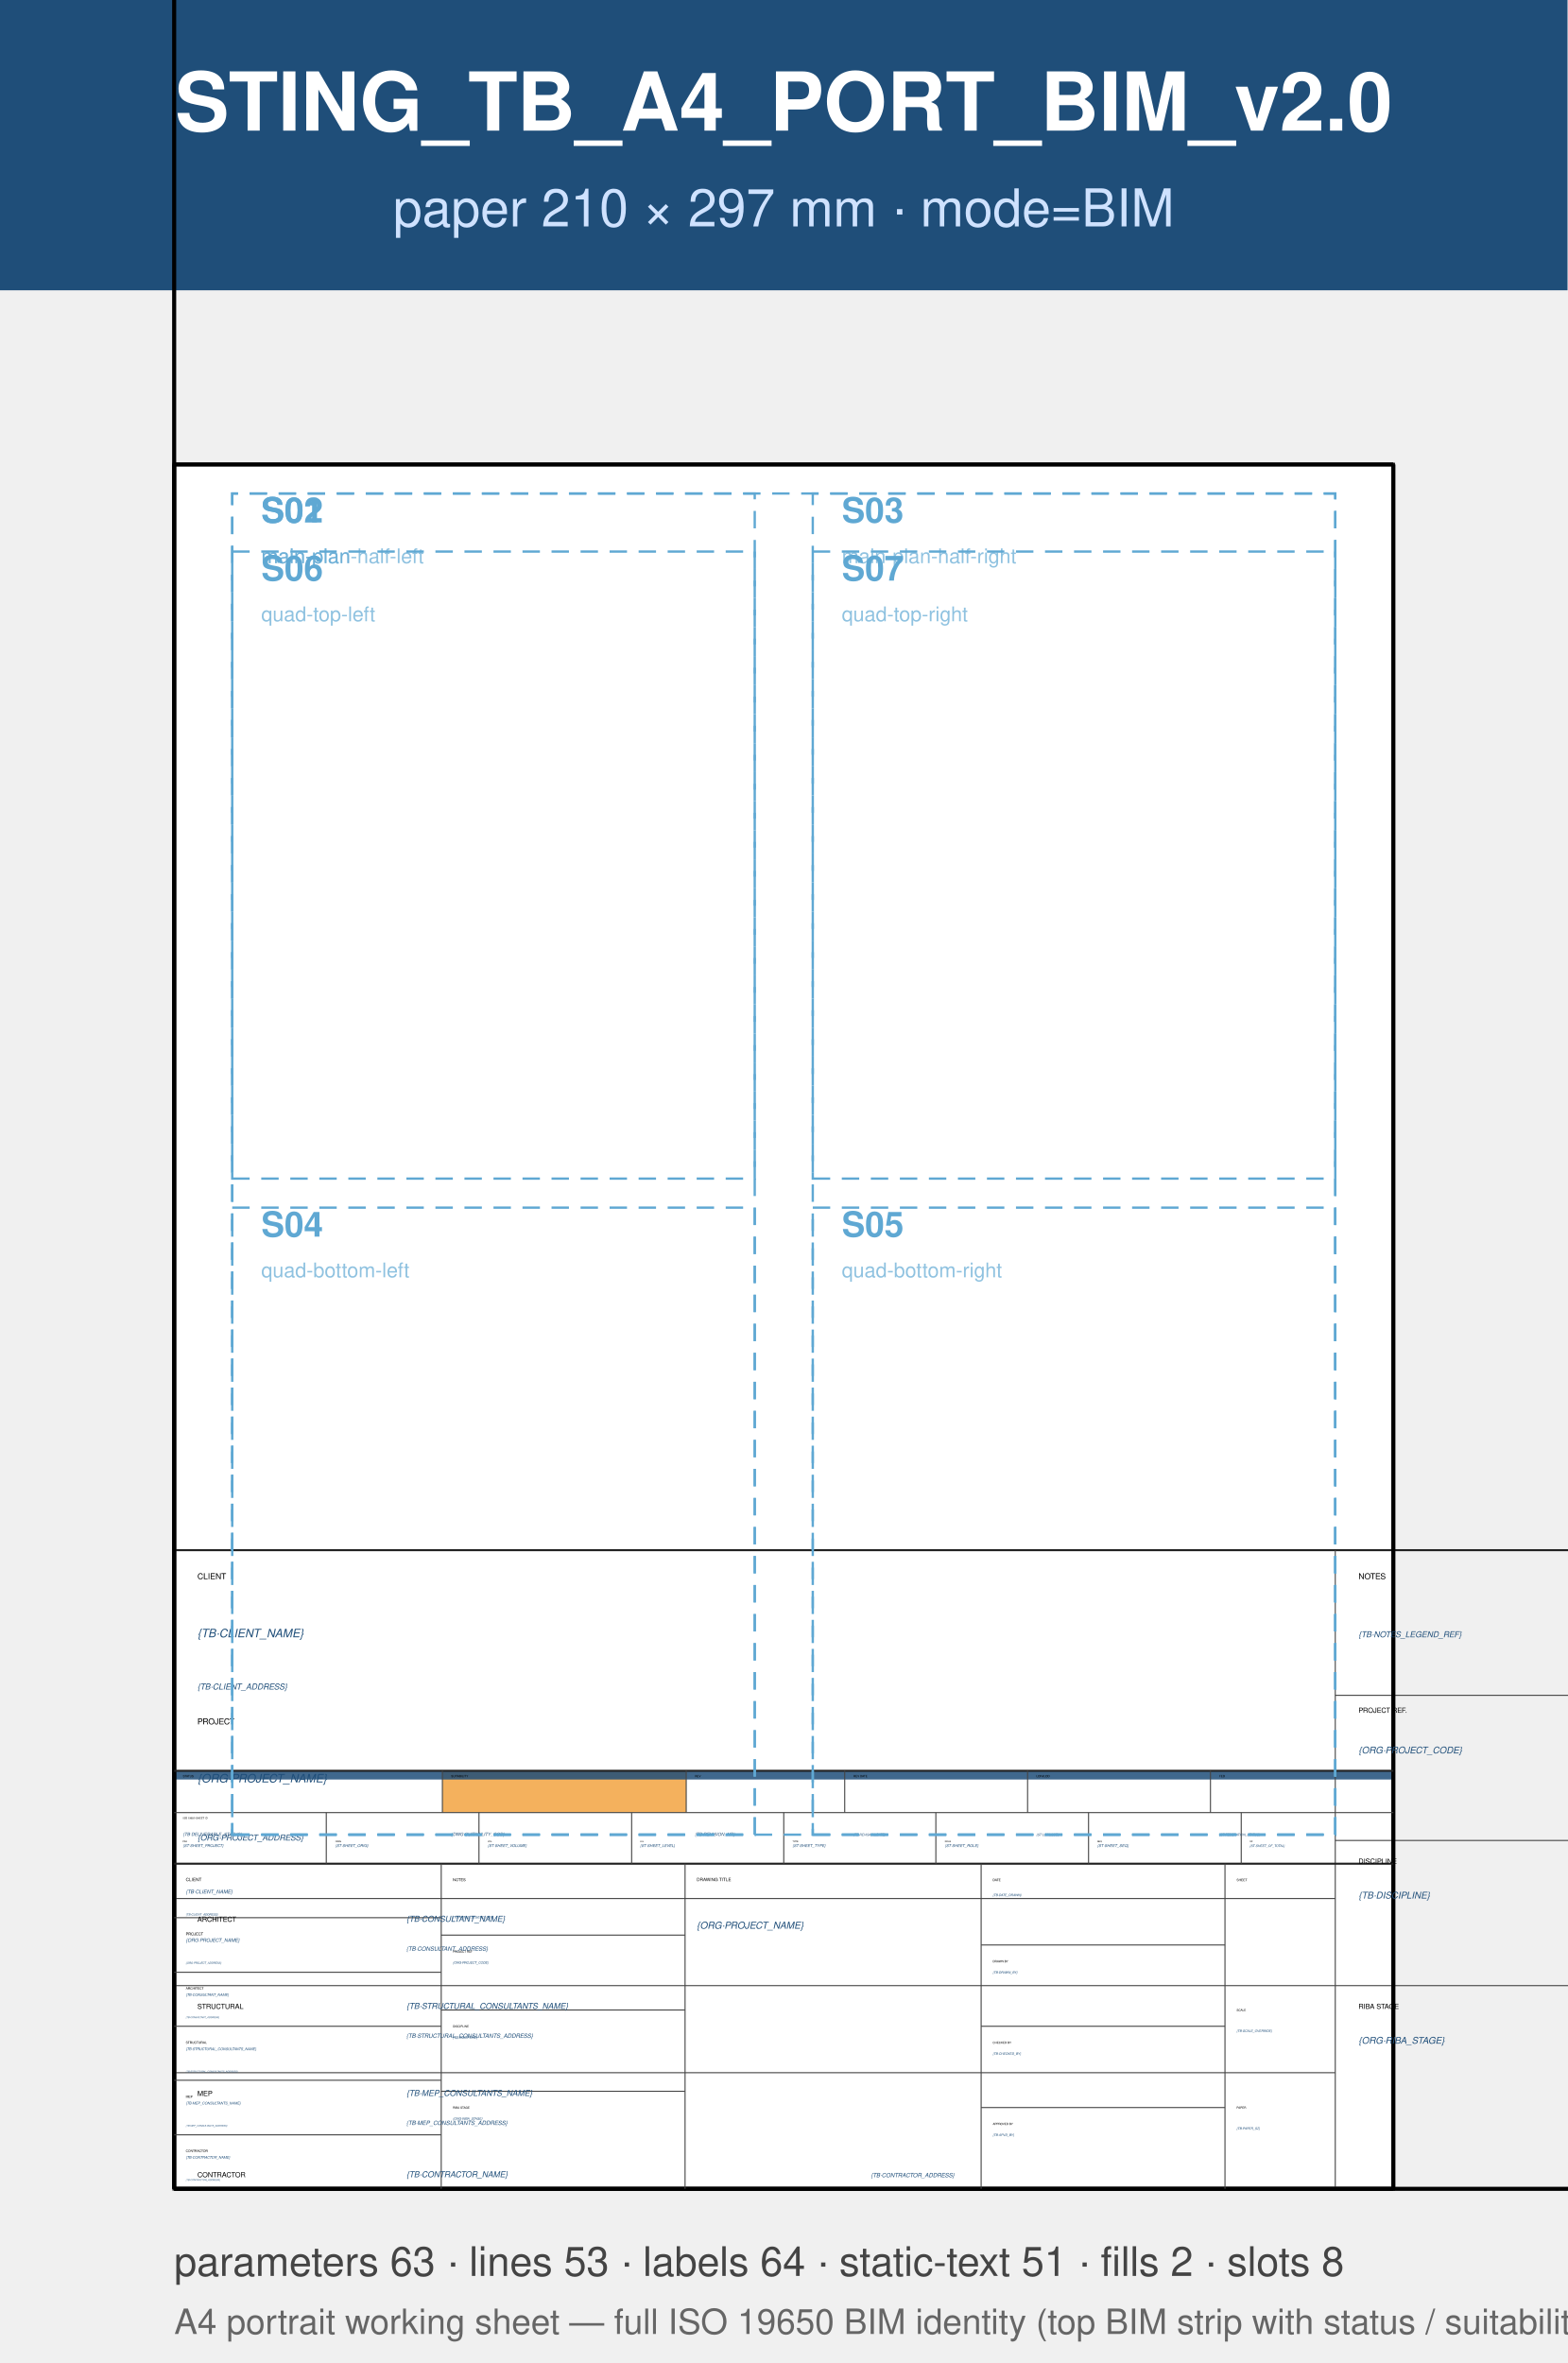
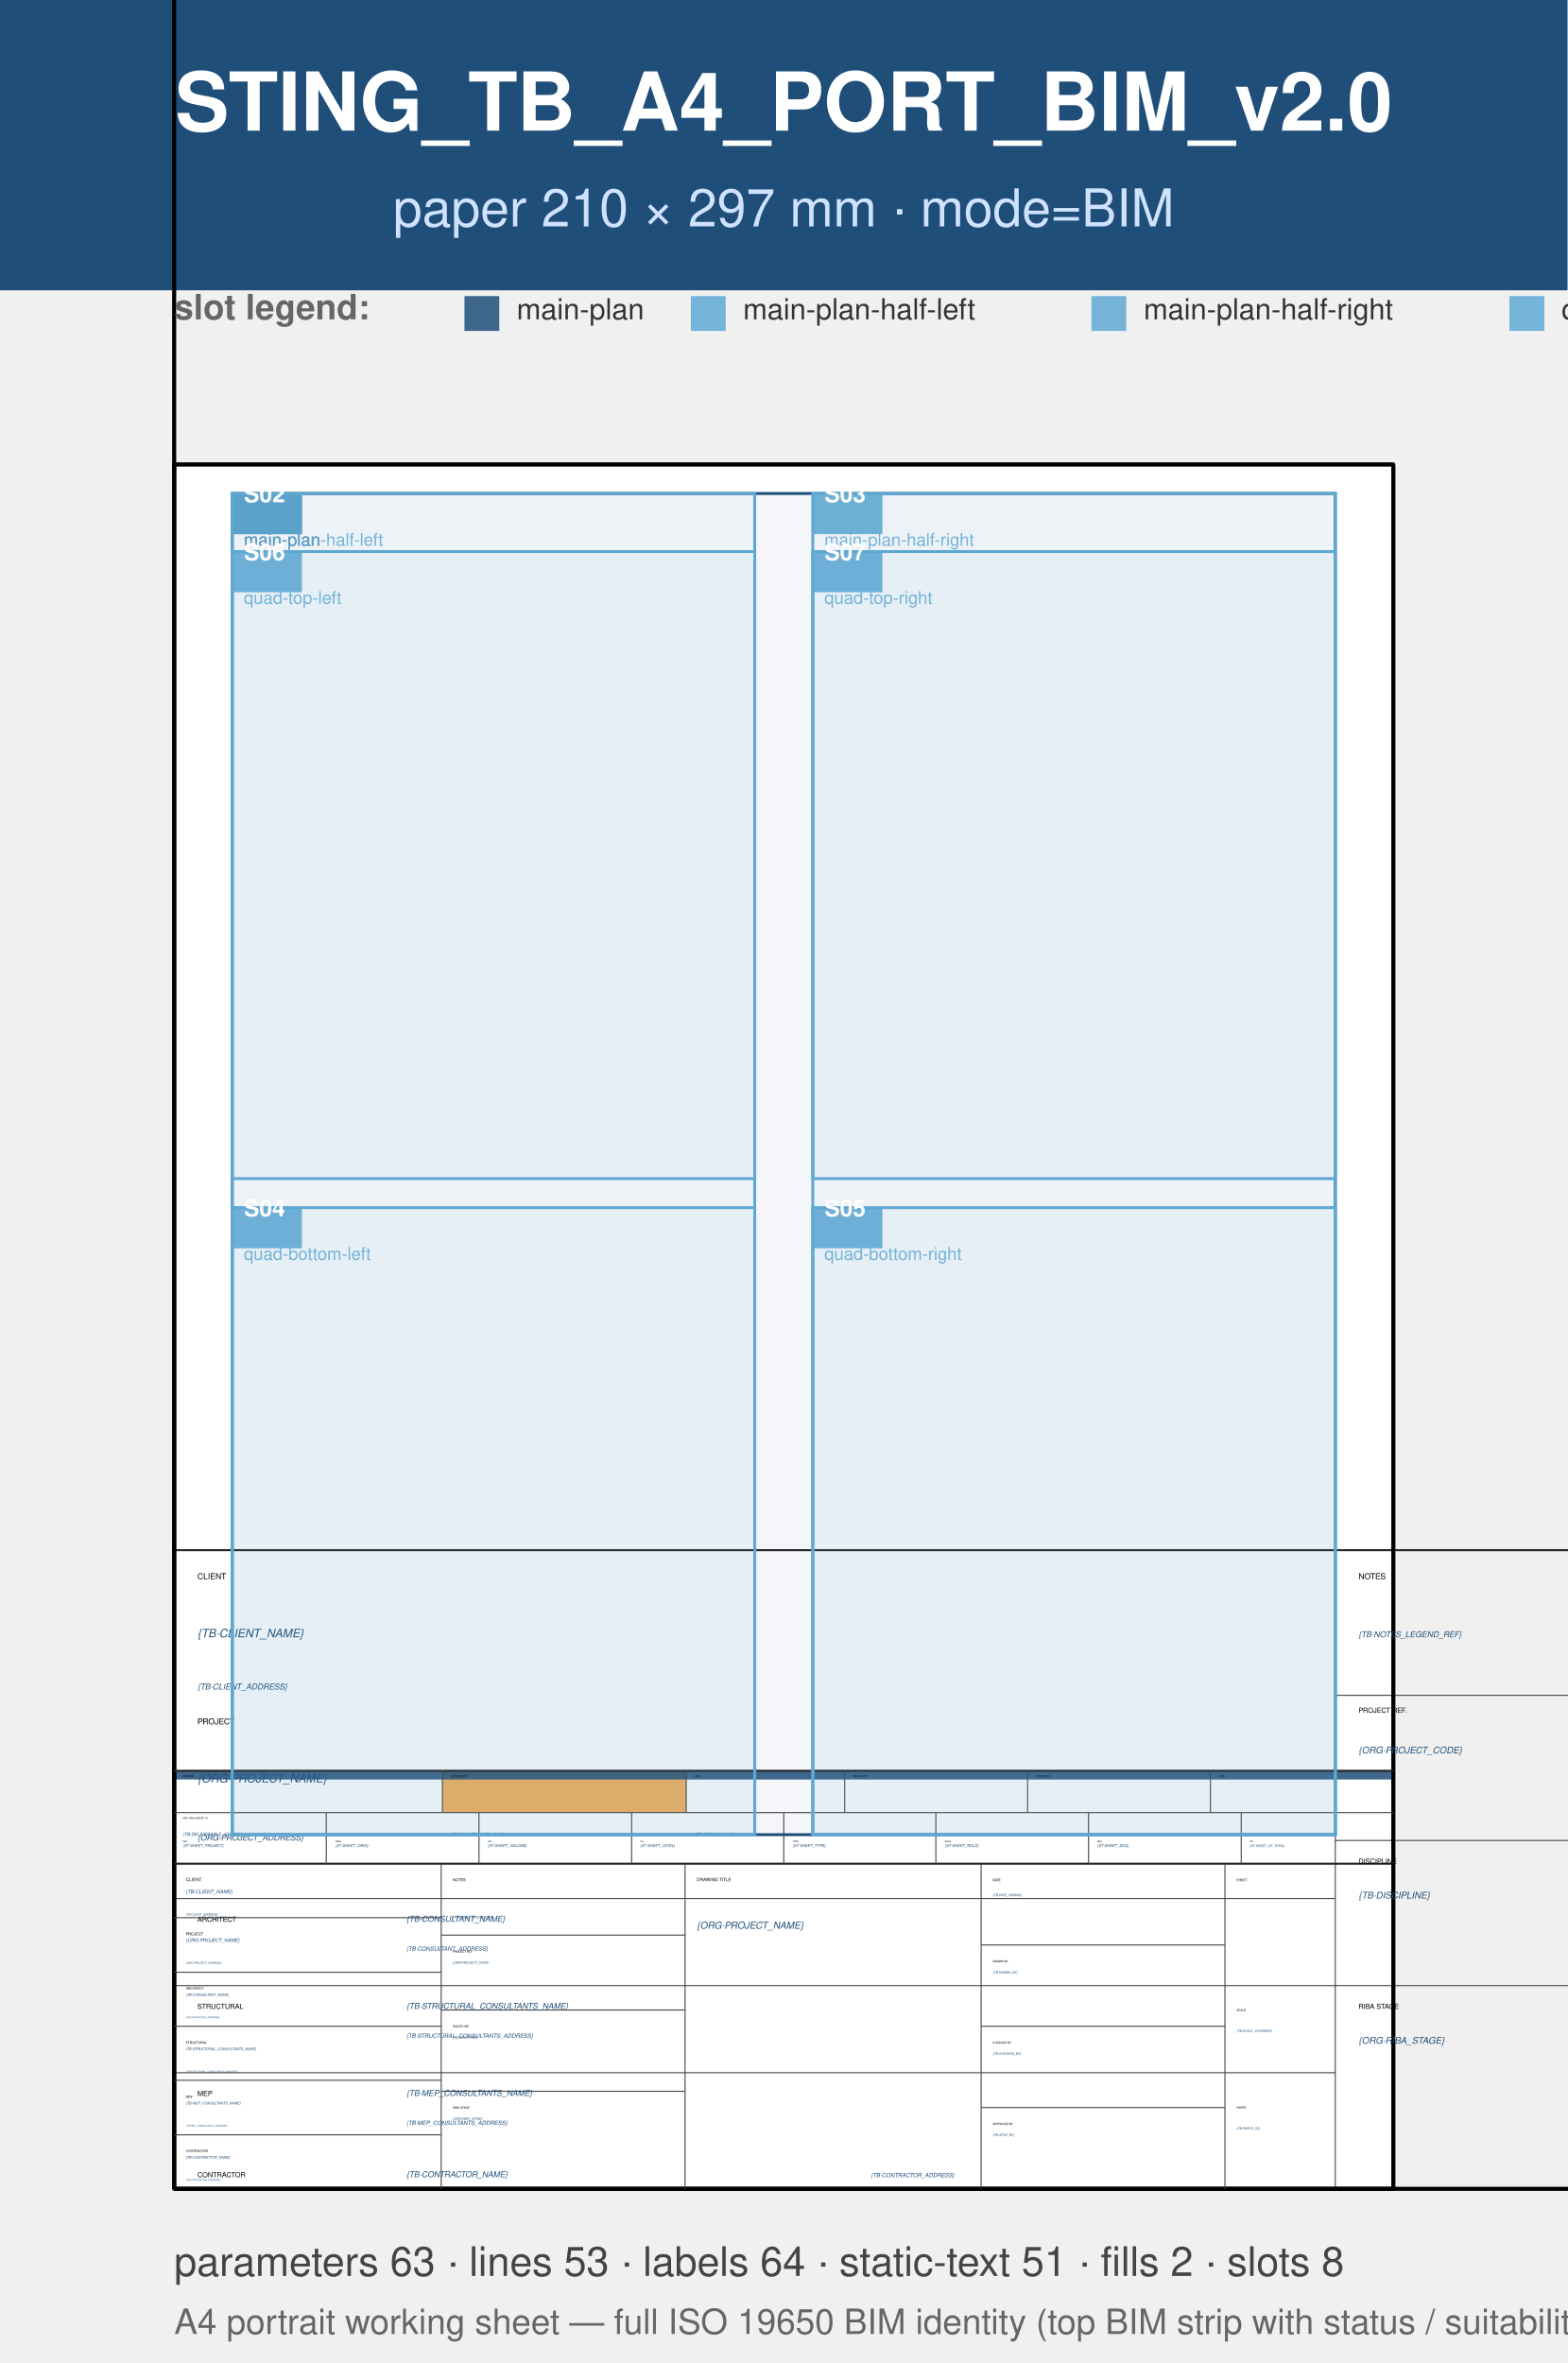
<svg xmlns="http://www.w3.org/2000/svg" viewBox="0 0 270 407" width="270mm" height="407mm" style="background:#fafafa;font-family:Helvetica,Arial,sans-serif;">
  <rect x="0" y="0" width="270" height="50" fill="#1F4E79" />
  <text x="135.0" y="22.5" text-anchor="middle" fill="#fff" font-size="14" font-weight="bold">STING_TB_A4_PORT_BIM_v2.0</text>
  <text x="135.0" y="39.0" text-anchor="middle" fill="#cfe2ff" font-size="9">paper 210 × 297 mm   ·   mode=BIM</text>
  <g transform="translate(30,377) scale(1,-1)">
    <rect x="0" y="0" width="210" height="297" fill="#ffffff" stroke="#1a1a1a" stroke-width="0.6" />
    <rect x="46.2" y="64.8" width="42.0" height="7.2" fill="#F2A341" opacity="0.85" />
    <rect x="0" y="70.5" width="210" height="1.5" fill="#1F4E79" opacity="0.85" />
    <line x1="0" y1="0" x2="841" y2="0" stroke="#000" stroke-width="0.7" />
    <line x1="841" y1="0" x2="841" y2="594" stroke="#000" stroke-width="0.7" />
    <line x1="841" y1="594" x2="0" y2="594" stroke="#000" stroke-width="0.7" />
    <line x1="0" y1="594" x2="0" y2="0" stroke="#000" stroke-width="0.7" />
    <line x1="0" y1="110" x2="841" y2="110" stroke="#222" stroke-width="0.35" />
    <line x1="200" y1="0" x2="200" y2="110" stroke="#444" stroke-width="0.18" />
    <line x1="400" y1="0" x2="400" y2="110" stroke="#444" stroke-width="0.18" />
    <line x1="620" y1="0" x2="620" y2="110" stroke="#444" stroke-width="0.18" />
    <line x1="820" y1="0" x2="820" y2="110" stroke="#444" stroke-width="0.18" />
    <line x1="0" y1="50" x2="200" y2="50" stroke="#444" stroke-width="0.18" />
    <line x1="0" y1="35" x2="200" y2="35" stroke="#444" stroke-width="0.18" />
    <line x1="0" y1="20" x2="200" y2="20" stroke="#444" stroke-width="0.18" />
    <line x1="200" y1="85" x2="400" y2="85" stroke="#444" stroke-width="0.18" />
    <line x1="200" y1="60" x2="400" y2="60" stroke="#444" stroke-width="0.18" />
    <line x1="200" y1="35" x2="400" y2="35" stroke="#444" stroke-width="0.18" />
    <line x1="620" y1="90" x2="820" y2="90" stroke="#444" stroke-width="0.18" />
    <line x1="620" y1="72" x2="820" y2="72" stroke="#444" stroke-width="0.18" />
    <line x1="680" y1="72" x2="680" y2="110" stroke="#444" stroke-width="0.18" />
    <line x1="750" y1="72" x2="750" y2="110" stroke="#444" stroke-width="0.18" />
    <line x1="0" y1="0" x2="210" y2="0" stroke="#000" stroke-width="0.7" />
    <line x1="210" y1="0" x2="210" y2="297" stroke="#000" stroke-width="0.7" />
    <line x1="210" y1="297" x2="0" y2="297" stroke="#000" stroke-width="0.7" />
    <line x1="0" y1="297" x2="0" y2="0" stroke="#000" stroke-width="0.7" />
    <line x1="0" y1="56" x2="210" y2="56" stroke="#222" stroke-width="0.35" />
    <line x1="46" y1="0" x2="46" y2="56" stroke="#444" stroke-width="0.18" />
    <line x1="88" y1="0" x2="88" y2="56" stroke="#444" stroke-width="0.18" />
    <line x1="139" y1="0" x2="139" y2="56" stroke="#444" stroke-width="0.18" />
    <line x1="181" y1="0" x2="181" y2="56" stroke="#444" stroke-width="0.18" />
    <line x1="0" y1="9.3" x2="46" y2="9.3" stroke="#444" stroke-width="0.18" />
    <line x1="0" y1="18.7" x2="46" y2="18.7" stroke="#444" stroke-width="0.18" />
    <line x1="0" y1="28.0" x2="46" y2="28.0" stroke="#444" stroke-width="0.18" />
    <line x1="0" y1="37.3" x2="46" y2="37.3" stroke="#444" stroke-width="0.18" />
    <line x1="0" y1="46.7" x2="46" y2="46.7" stroke="#444" stroke-width="0.18" />
    <line x1="46" y1="16.8" x2="88" y2="16.8" stroke="#444" stroke-width="0.18" />
    <line x1="46" y1="30.8" x2="88" y2="30.8" stroke="#444" stroke-width="0.18" />
    <line x1="46" y1="43.7" x2="88" y2="43.7" stroke="#444" stroke-width="0.18" />
    <line x1="139" y1="14.0" x2="181" y2="14.0" stroke="#444" stroke-width="0.18" />
    <line x1="139" y1="28.0" x2="181" y2="28.0" stroke="#444" stroke-width="0.18" />
    <line x1="139" y1="42.0" x2="181" y2="42.0" stroke="#444" stroke-width="0.18" />
    <line x1="0" y1="72" x2="210" y2="72" stroke="#222" stroke-width="0.35" />
    <line x1="0" y1="64.8" x2="210" y2="64.8" stroke="#444" stroke-width="0.18" />
    <line x1="46.2" y1="64.8" x2="46.2" y2="72" stroke="#444" stroke-width="0.18" />
    <line x1="88.2" y1="64.8" x2="88.2" y2="72" stroke="#444" stroke-width="0.18" />
    <line x1="115.5" y1="64.8" x2="115.5" y2="72" stroke="#444" stroke-width="0.18" />
    <line x1="147.0" y1="64.8" x2="147.0" y2="72" stroke="#444" stroke-width="0.18" />
    <line x1="178.5" y1="64.8" x2="178.5" y2="72" stroke="#444" stroke-width="0.18" />
    <line x1="26.2" y1="56" x2="26.2" y2="64.8" stroke="#444" stroke-width="0.18" />
    <line x1="52.5" y1="56" x2="52.5" y2="64.8" stroke="#444" stroke-width="0.18" />
    <line x1="78.8" y1="56" x2="78.8" y2="64.8" stroke="#444" stroke-width="0.18" />
    <line x1="105.0" y1="56" x2="105.0" y2="64.8" stroke="#444" stroke-width="0.18" />
    <line x1="131.2" y1="56" x2="131.2" y2="64.8" stroke="#444" stroke-width="0.18" />
    <line x1="157.5" y1="56" x2="157.5" y2="64.8" stroke="#444" stroke-width="0.18" />
    <line x1="183.8" y1="56" x2="183.8" y2="64.8" stroke="#444" stroke-width="0.18" />
    <g transform="translate(4,105) scale(1,-1)">
      <text x="0" y="0" font-size="1.4" text-anchor="start" fill="#000">CLIENT</text>
    </g>
    <g transform="translate(4,80) scale(1,-1)">
      <text x="0" y="0" font-size="1.4" text-anchor="start" fill="#000">PROJECT</text>
    </g>
    <g transform="translate(4,46) scale(1,-1)">
      <text x="0" y="0" font-size="1.2" text-anchor="start" fill="#000">ARCHITECT</text>
    </g>
    <g transform="translate(4,31) scale(1,-1)">
      <text x="0" y="0" font-size="1.2" text-anchor="start" fill="#000">STRUCTURAL</text>
    </g>
    <g transform="translate(4,16) scale(1,-1)">
      <text x="0" y="0" font-size="1.2" text-anchor="start" fill="#000">MEP</text>
    </g>
    <g transform="translate(4,2) scale(1,-1)">
      <text x="0" y="0" font-size="1.2" text-anchor="start" fill="#000">CONTRACTOR</text>
    </g>
    <g transform="translate(204,105) scale(1,-1)">
      <text x="0" y="0" font-size="1.4" text-anchor="start" fill="#000">NOTES</text>
    </g>
    <g transform="translate(404,105) scale(1,-1)">
      <text x="0" y="0" font-size="1.4" text-anchor="start" fill="#000">DRAWING TITLE</text>
    </g>
    <g transform="translate(204,82) scale(1,-1)">
      <text x="0" y="0" font-size="1.2" text-anchor="start" fill="#000">PROJECT REF.</text>
    </g>
    <g transform="translate(204,56) scale(1,-1)">
      <text x="0" y="0" font-size="1.2" text-anchor="start" fill="#000">DISCIPLINE</text>
    </g>
    <g transform="translate(204,31) scale(1,-1)">
      <text x="0" y="0" font-size="1.2" text-anchor="start" fill="#000">RIBA STAGE</text>
    </g>
    <g transform="translate(624,105) scale(1,-1)">
      <text x="0" y="0" font-size="1.2" text-anchor="start" fill="#000">DATE</text>
    </g>
    <g transform="translate(684,105) scale(1,-1)">
      <text x="0" y="0" font-size="1.2" text-anchor="start" fill="#000">PAPER</text>
    </g>
    <g transform="translate(754,105) scale(1,-1)">
      <text x="0" y="0" font-size="1.2" text-anchor="start" fill="#000">SCALE</text>
    </g>
    <g transform="translate(624,87) scale(1,-1)">
      <text x="0" y="0" font-size="1.2" text-anchor="start" fill="#000">DRAWN BY</text>
    </g>
    <g transform="translate(684,87) scale(1,-1)">
      <text x="0" y="0" font-size="1.2" text-anchor="start" fill="#000">CHECKED BY</text>
    </g>
    <g transform="translate(754,87) scale(1,-1)">
      <text x="0" y="0" font-size="1.2" text-anchor="start" fill="#000">APPROVED BY</text>
    </g>
    <g transform="translate(624,69) scale(1,-1)">
      <text x="0" y="0" font-size="1.0" text-anchor="start" fill="#000">DATES</text>
    </g>
    <g transform="translate(2,53) scale(1,-1)">
      <text x="0" y="0" font-size="0.77" text-anchor="start" fill="#000">CLIENT</text>
    </g>
    <g transform="translate(2,43.66667) scale(1,-1)">
      <text x="0" y="0" font-size="0.66" text-anchor="start" fill="#000">PROJECT</text>
    </g>
    <g transform="translate(2,34.33333) scale(1,-1)">
      <text x="0" y="0" font-size="0.55" text-anchor="start" fill="#000">ARCHITECT</text>
    </g>
    <g transform="translate(2,25.0) scale(1,-1)">
      <text x="0" y="0" font-size="0.55" text-anchor="start" fill="#000">STRUCTURAL</text>
    </g>
    <g transform="translate(2,15.66667) scale(1,-1)">
      <text x="0" y="0" font-size="0.55" text-anchor="start" fill="#000">MEP</text>
    </g>
    <g transform="translate(2,6.333333) scale(1,-1)">
      <text x="0" y="0" font-size="0.55" text-anchor="start" fill="#000">CONTRACTOR</text>
    </g>
    <g transform="translate(48,53) scale(1,-1)">
      <text x="0" y="0" font-size="0.66" text-anchor="start" fill="#000">NOTES</text>
    </g>
    <g transform="translate(48,40.68) scale(1,-1)">
      <text x="0" y="0" font-size="0.5" text-anchor="start" fill="#000">PROJECT REF</text>
    </g>
    <g transform="translate(48,27.8) scale(1,-1)">
      <text x="0" y="0" font-size="0.5" text-anchor="start" fill="#000">DISCIPLINE</text>
    </g>
    <g transform="translate(48,13.8) scale(1,-1)">
      <text x="0" y="0" font-size="0.5" text-anchor="start" fill="#000">RIBA STAGE</text>
    </g>
    <g transform="translate(90,53) scale(1,-1)">
      <text x="0" y="0" font-size="0.77" text-anchor="start" fill="#000">DRAWING TITLE</text>
    </g>
    <g transform="translate(141,53) scale(1,-1)">
      <text x="0" y="0" font-size="0.55" text-anchor="start" fill="#000">DATE</text>
    </g>
    <g transform="translate(141,39.0) scale(1,-1)">
      <text x="0" y="0" font-size="0.5" text-anchor="start" fill="#000">DRAWN BY</text>
    </g>
    <g transform="translate(141,25.0) scale(1,-1)">
      <text x="0" y="0" font-size="0.5" text-anchor="start" fill="#000">CHECKED BY</text>
    </g>
    <g transform="translate(141,11.0) scale(1,-1)">
      <text x="0" y="0" font-size="0.5" text-anchor="start" fill="#000">APPROVED BY</text>
    </g>
    <g transform="translate(183,53) scale(1,-1)">
      <text x="0" y="0" font-size="0.55" text-anchor="start" fill="#000">SHEET</text>
    </g>
    <g transform="translate(183,30.6) scale(1,-1)">
      <text x="0" y="0" font-size="0.5" text-anchor="start" fill="#000">SCALE</text>
    </g>
    <g transform="translate(183,13.8) scale(1,-1)">
      <text x="0" y="0" font-size="0.5" text-anchor="start" fill="#000">PAPER</text>
    </g>
    <g transform="translate(1.5,70.9) scale(1,-1)">
      <text x="0" y="0" font-size="0.5" text-anchor="start" fill="#000">STATUS</text>
    </g>
    <g transform="translate(47.7,70.9) scale(1,-1)">
      <text x="0" y="0" font-size="0.5" text-anchor="start" fill="#000">SUITABILITY</text>
    </g>
    <g transform="translate(89.7,70.9) scale(1,-1)">
      <text x="0" y="0" font-size="0.5" text-anchor="start" fill="#000">REV</text>
    </g>
    <g transform="translate(117,70.9) scale(1,-1)">
      <text x="0" y="0" font-size="0.5" text-anchor="start" fill="#000">REV DATE</text>
    </g>
    <g transform="translate(148.5,70.9) scale(1,-1)">
      <text x="0" y="0" font-size="0.5" text-anchor="start" fill="#000">LOIN/LOD</text>
    </g>
    <g transform="translate(180.0,70.9) scale(1,-1)">
      <text x="0" y="0" font-size="0.5" text-anchor="start" fill="#000">FED</text>
    </g>
    <g transform="translate(1.5,63.7) scale(1,-1)">
      <text x="0" y="0" font-size="0.44" text-anchor="start" fill="#000">ISO 19650 SHEET ID</text>
    </g>
    <g transform="translate(1.5,59.7) scale(1,-1)">
      <text x="0" y="0" font-size="0.39" text-anchor="start" fill="#000">PRJ</text>
    </g>
    <g transform="translate(27.75,59.7) scale(1,-1)">
      <text x="0" y="0" font-size="0.39" text-anchor="start" fill="#000">ORIG</text>
    </g>
    <g transform="translate(54.0,59.7) scale(1,-1)">
      <text x="0" y="0" font-size="0.39" text-anchor="start" fill="#000">VOL</text>
    </g>
    <g transform="translate(80.25,59.7) scale(1,-1)">
      <text x="0" y="0" font-size="0.39" text-anchor="start" fill="#000">LVL</text>
    </g>
    <g transform="translate(106.5,59.7) scale(1,-1)">
      <text x="0" y="0" font-size="0.39" text-anchor="start" fill="#000">TYPE</text>
    </g>
    <g transform="translate(132.75,59.7) scale(1,-1)">
      <text x="0" y="0" font-size="0.39" text-anchor="start" fill="#000">ROLE</text>
    </g>
    <g transform="translate(159.0,59.7) scale(1,-1)">
      <text x="0" y="0" font-size="0.39" text-anchor="start" fill="#000">SEQ</text>
    </g>
    <g transform="translate(185.25,59.7) scale(1,-1)">
      <text x="0" y="0" font-size="0.39" text-anchor="start" fill="#000">OF</text>
    </g>
    <g transform="translate(4,95) scale(1,-1)">
      <text x="0" y="0" font-size="2.0" text-anchor="start" fill="#1F4E79" font-style="italic">{TB·CLIENT_NAME}</text>
    </g>
    <g transform="translate(4,86) scale(1,-1)">
      <text x="0" y="0" font-size="1.4" text-anchor="start" fill="#1F4E79" font-style="italic">{TB·CLIENT_ADDRESS}</text>
    </g>
    <g transform="translate(4,70) scale(1,-1)">
      <text x="0" y="0" font-size="2.0" text-anchor="start" fill="#1F4E79" font-style="italic">{ORG·PROJECT_NAME}</text>
    </g>
    <g transform="translate(4,60) scale(1,-1)">
      <text x="0" y="0" font-size="1.4" text-anchor="start" fill="#1F4E79" font-style="italic">{ORG·PROJECT_ADDRESS}</text>
    </g>
    <g transform="translate(40,46) scale(1,-1)">
      <text x="0" y="0" font-size="1.4" text-anchor="start" fill="#1F4E79" font-style="italic">{TB·CONSULTANT_NAME}</text>
    </g>
    <g transform="translate(40,41) scale(1,-1)">
      <text x="0" y="0" font-size="1.0" text-anchor="start" fill="#1F4E79" font-style="italic">{TB·CONSULTANT_ADDRESS}</text>
    </g>
    <g transform="translate(40,31) scale(1,-1)">
      <text x="0" y="0" font-size="1.4" text-anchor="start" fill="#1F4E79" font-style="italic">{TB·STRUCTURAL_CONSULTANTS_NAME}</text>
    </g>
    <g transform="translate(40,26) scale(1,-1)">
      <text x="0" y="0" font-size="1.0" text-anchor="start" fill="#1F4E79" font-style="italic">{TB·STRUCTURAL_CONSULTANTS_ADDRESS}</text>
    </g>
    <g transform="translate(40,16) scale(1,-1)">
      <text x="0" y="0" font-size="1.4" text-anchor="start" fill="#1F4E79" font-style="italic">{TB·MEP_CONSULTANTS_NAME}</text>
    </g>
    <g transform="translate(40,11) scale(1,-1)">
      <text x="0" y="0" font-size="1.0" text-anchor="start" fill="#1F4E79" font-style="italic">{TB·MEP_CONSULTANTS_ADDRESS}</text>
    </g>
    <g transform="translate(40,2) scale(1,-1)">
      <text x="0" y="0" font-size="1.4" text-anchor="start" fill="#1F4E79" font-style="italic">{TB·CONTRACTOR_NAME}</text>
    </g>
    <g transform="translate(120,2) scale(1,-1)">
      <text x="0" y="0" font-size="1.0" text-anchor="start" fill="#1F4E79" font-style="italic">{TB·CONTRACTOR_ADDRESS}</text>
    </g>
    <g transform="translate(204,75) scale(1,-1)">
      <text x="0" y="0" font-size="1.6" text-anchor="start" fill="#1F4E79" font-style="italic">{ORG·PROJECT_CODE}</text>
    </g>
    <g transform="translate(300,75) scale(1,-1)">
      <text x="0" y="0" font-size="1.6" text-anchor="start" fill="#1F4E79" font-style="italic">{ORG·PROJECT_NUMBER}</text>
    </g>
    <g transform="translate(204,50) scale(1,-1)">
      <text x="0" y="0" font-size="1.6" text-anchor="start" fill="#1F4E79" font-style="italic">{TB·DISCIPLINE}</text>
    </g>
    <g transform="translate(204,25) scale(1,-1)">
      <text x="0" y="0" font-size="1.6" text-anchor="start" fill="#1F4E79" font-style="italic">{ORG·RIBA_STAGE}</text>
    </g>
    <g transform="translate(204,95) scale(1,-1)">
      <text x="0" y="0" font-size="1.4" text-anchor="start" fill="#1F4E79" font-style="italic">{TB·NOTES_LEGEND_REF}</text>
    </g>
    <g transform="translate(404,90) scale(1,-1)">
      <text x="0" y="0" font-size="3.5" text-anchor="start" fill="#1F4E79" font-style="italic">{ORG·PROJECT_NAME}</text>
    </g>
    <g transform="translate(624,96) scale(1,-1)">
      <text x="0" y="0" font-size="1.4" text-anchor="start" fill="#1F4E79" font-style="italic">{TB·DATE_DRAWN}</text>
    </g>
    <g transform="translate(684,96) scale(1,-1)">
      <text x="0" y="0" font-size="1.4" text-anchor="start" fill="#1F4E79" font-style="italic">{TB·PAPER_SZ}</text>
    </g>
    <g transform="translate(754,96) scale(1,-1)">
      <text x="0" y="0" font-size="1.4" text-anchor="start" fill="#1F4E79" font-style="italic">{TB·SCALE_OVERRIDE}</text>
    </g>
    <g transform="translate(624,78) scale(1,-1)">
      <text x="0" y="0" font-size="1.4" text-anchor="start" fill="#1F4E79" font-style="italic">{TB·DRAWN_BY}</text>
    </g>
    <g transform="translate(684,78) scale(1,-1)">
      <text x="0" y="0" font-size="1.4" text-anchor="start" fill="#1F4E79" font-style="italic">{TB·CHECKED_BY}</text>
    </g>
    <g transform="translate(754,78) scale(1,-1)">
      <text x="0" y="0" font-size="1.4" text-anchor="start" fill="#1F4E79" font-style="italic">{TB·APVD_BY}</text>
    </g>
    <g transform="translate(624,64) scale(1,-1)">
      <text x="0" y="0" font-size="1.0" text-anchor="start" fill="#1F4E79" font-style="italic">{TB·DATE_DRAWN}</text>
    </g>
    <g transform="translate(684,64) scale(1,-1)">
      <text x="0" y="0" font-size="1.0" text-anchor="start" fill="#1F4E79" font-style="italic">{TB·DATE_CHECKED}</text>
    </g>
    <g transform="translate(754,64) scale(1,-1)">
      <text x="0" y="0" font-size="1.0" text-anchor="start" fill="#1F4E79" font-style="italic">{TB·DATE_APVD}</text>
    </g>
    <g transform="translate(2,50.86667) scale(1,-1)">
      <text x="0" y="0" font-size="0.88" text-anchor="start" fill="#1F4E79" font-style="italic">{TB·CLIENT_NAME}</text>
    </g>
    <g transform="translate(2,47.06667) scale(1,-1)">
      <text x="0" y="0" font-size="0.5" text-anchor="start" fill="#1F4E79" font-style="italic">{TB·CLIENT_ADDRESS}</text>
    </g>
    <g transform="translate(2,42.53333) scale(1,-1)">
      <text x="0" y="0" font-size="0.83" text-anchor="start" fill="#1F4E79" font-style="italic">{ORG·PROJECT_NAME}</text>
    </g>
    <g transform="translate(2,38.73333) scale(1,-1)">
      <text x="0" y="0" font-size="0.47" text-anchor="start" fill="#1F4E79" font-style="italic">{ORG·PROJECT_ADDRESS}</text>
    </g>
    <g transform="translate(2,33.2) scale(1,-1)">
      <text x="0" y="0" font-size="0.61" text-anchor="start" fill="#1F4E79" font-style="italic">{TB·CONSULTANT_NAME}</text>
    </g>
    <g transform="translate(2,29.4) scale(1,-1)">
      <text x="0" y="0" font-size="0.41" text-anchor="start" fill="#1F4E79" font-style="italic">{TB·CONSULTANT_ADDRESS}</text>
    </g>
    <g transform="translate(2,23.86667) scale(1,-1)">
      <text x="0" y="0" font-size="0.61" text-anchor="start" fill="#1F4E79" font-style="italic">{TB·STRUCTURAL_CONSULTANTS_NAME}</text>
    </g>
    <g transform="translate(2,20.06667) scale(1,-1)">
      <text x="0" y="0" font-size="0.41" text-anchor="start" fill="#1F4E79" font-style="italic">{TB·STRUCTURAL_CONSULTANTS_ADDRESS}</text>
    </g>
    <g transform="translate(2,14.53333) scale(1,-1)">
      <text x="0" y="0" font-size="0.61" text-anchor="start" fill="#1F4E79" font-style="italic">{TB·MEP_CONSULTANTS_NAME}</text>
    </g>
    <g transform="translate(2,10.73333) scale(1,-1)">
      <text x="0" y="0" font-size="0.41" text-anchor="start" fill="#1F4E79" font-style="italic">{TB·MEP_CONSULTANTS_ADDRESS}</text>
    </g>
    <g transform="translate(2,5.2) scale(1,-1)">
      <text x="0" y="0" font-size="0.61" text-anchor="start" fill="#1F4E79" font-style="italic">{TB·CONTRACTOR_NAME}</text>
    </g>
    <g transform="translate(2,1.4) scale(1,-1)">
      <text x="0" y="0" font-size="0.41" text-anchor="start" fill="#1F4E79" font-style="italic">{TB·CONTRACTOR_ADDRESS}</text>
    </g>
    <g transform="translate(48,46.6) scale(1,-1)">
      <text x="0" y="0" font-size="0.55" text-anchor="start" fill="#1F4E79" font-style="italic">{TB·NOTES_LEGEND_REF}</text>
    </g>
    <g transform="translate(48,38.76) scale(1,-1)">
      <text x="0" y="0" font-size="0.55" text-anchor="start" fill="#1F4E79" font-style="italic">{ORG·PROJECT_CODE}</text>
    </g>
    <g transform="translate(48,25.88) scale(1,-1)">
      <text x="0" y="0" font-size="0.55" text-anchor="start" fill="#1F4E79" font-style="italic">{TB·DISCIPLINE}</text>
    </g>
    <g transform="translate(48,11.88) scale(1,-1)">
      <text x="0" y="0" font-size="0.55" text-anchor="start" fill="#1F4E79" font-style="italic">{ORG·RIBA_STAGE}</text>
    </g>
    <g transform="translate(90,44.8) scale(1,-1)">
      <text x="0" y="0" font-size="1.65" text-anchor="start" fill="#1F4E79" font-style="italic">{ORG·PROJECT_NAME}</text>
    </g>
    <g transform="translate(141,50.4) scale(1,-1)">
      <text x="0" y="0" font-size="0.55" text-anchor="start" fill="#1F4E79" font-style="italic">{TB·DATE_DRAWN}</text>
    </g>
    <g transform="translate(141,37.08) scale(1,-1)">
      <text x="0" y="0" font-size="0.55" text-anchor="start" fill="#1F4E79" font-style="italic">{TB·DRAWN_BY}</text>
    </g>
    <g transform="translate(141,23.08) scale(1,-1)">
      <text x="0" y="0" font-size="0.55" text-anchor="start" fill="#1F4E79" font-style="italic">{TB·CHECKED_BY}</text>
    </g>
    <g transform="translate(141,9.08) scale(1,-1)">
      <text x="0" y="0" font-size="0.55" text-anchor="start" fill="#1F4E79" font-style="italic">{TB·APVD_BY}</text>
    </g>
    <g transform="translate(183,27.0) scale(1,-1)">
      <text x="0" y="0" font-size="0.55" text-anchor="start" fill="#1F4E79" font-style="italic">{TB·SCALE_OVERRIDE}</text>
    </g>
    <g transform="translate(183,10.2) scale(1,-1)">
      <text x="0" y="0" font-size="0.55" text-anchor="start" fill="#1F4E79" font-style="italic">{TB·PAPER_SZ}</text>
    </g>
    <g transform="translate(1.5,60.8) scale(1,-1)">
      <text x="0" y="0" font-size="0.77" text-anchor="start" fill="#1F4E79" font-style="italic">{TB·DELIVERABLE_STATUS}</text>
    </g>
    <g transform="translate(47.7,60.8) scale(1,-1)">
      <text x="0" y="0" font-size="0.77" text-anchor="start" fill="#1F4E79" font-style="italic">{DWG·SUITABILITY_COD}</text>
    </g>
    <g transform="translate(89.7,60.8) scale(1,-1)">
      <text x="0" y="0" font-size="0.77" text-anchor="start" fill="#1F4E79" font-style="italic">{TB·REVISION_NR}</text>
    </g>
    <g transform="translate(117,60.8) scale(1,-1)">
      <text x="0" y="0" font-size="0.55" text-anchor="start" fill="#1F4E79" font-style="italic">{TB·REVISION_DATE}</text>
    </g>
    <g transform="translate(148.5,60.8) scale(1,-1)">
      <text x="0" y="0" font-size="0.55" text-anchor="start" fill="#1F4E79" font-style="italic">{ST·LOIN_LOD}</text>
    </g>
    <g transform="translate(180.0,60.8) scale(1,-1)">
      <text x="0" y="0" font-size="0.55" text-anchor="start" fill="#1F4E79" font-style="italic">{ST·FEDERATION_STATUS}</text>
    </g>
    <g transform="translate(1.5,58.88) scale(1,-1)">
      <text x="0" y="0" font-size="0.66" text-anchor="start" fill="#1F4E79" font-style="italic">{ST·SHEET_PROJECT}</text>
    </g>
    <g transform="translate(27.75,58.88) scale(1,-1)">
      <text x="0" y="0" font-size="0.66" text-anchor="start" fill="#1F4E79" font-style="italic">{ST·SHEET_ORIG}</text>
    </g>
    <g transform="translate(54.0,58.88) scale(1,-1)">
      <text x="0" y="0" font-size="0.66" text-anchor="start" fill="#1F4E79" font-style="italic">{ST·SHEET_VOLUME}</text>
    </g>
    <g transform="translate(80.25,58.88) scale(1,-1)">
      <text x="0" y="0" font-size="0.66" text-anchor="start" fill="#1F4E79" font-style="italic">{ST·SHEET_LEVEL}</text>
    </g>
    <g transform="translate(106.5,58.88) scale(1,-1)">
      <text x="0" y="0" font-size="0.66" text-anchor="start" fill="#1F4E79" font-style="italic">{ST·SHEET_TYPE}</text>
    </g>
    <g transform="translate(132.75,58.88) scale(1,-1)">
      <text x="0" y="0" font-size="0.66" text-anchor="start" fill="#1F4E79" font-style="italic">{ST·SHEET_ROLE}</text>
    </g>
    <g transform="translate(159.0,58.88) scale(1,-1)">
      <text x="0" y="0" font-size="0.66" text-anchor="start" fill="#1F4E79" font-style="italic">{ST·SHEET_SEQ}</text>
    </g>
    <g transform="translate(185.25,58.88) scale(1,-1)">
      <text x="0" y="0" font-size="0.55" text-anchor="start" fill="#1F4E79" font-style="italic">{ST·SHEET_OF_TOTAL}</text>
    </g>
-     <rect x="10" y="61" width="190" height="231" fill="none" stroke="#5fa8d3" stroke-width="0.4" stroke-dasharray="3,2" />
-     <g transform="translate(15,287) scale(1,-1)">
-       <text x="0" y="0" font-size="6" font-weight="bold" fill="#5fa8d3">S01</text>
-     </g>
-     <g transform="translate(15,280) scale(1,-1)">
-       <text x="0" y="0" font-size="3.5" fill="#5fa8d3" opacity="0.7">main-plan</text>
-     </g>
-     <rect x="10" y="61" width="90" height="231" fill="none" stroke="#5fa8d3" stroke-width="0.4" stroke-dasharray="3,2" />
-     <g transform="translate(15,287) scale(1,-1)">
-       <text x="0" y="0" font-size="6" font-weight="bold" fill="#5fa8d3">S02</text>
-     </g>
-     <g transform="translate(15,280) scale(1,-1)">
-       <text x="0" y="0" font-size="3.5" fill="#5fa8d3" opacity="0.7">main-plan-half-left</text>
-     </g>
-     <rect x="110" y="61" width="90" height="231" fill="none" stroke="#5fa8d3" stroke-width="0.4" stroke-dasharray="3,2" />
-     <g transform="translate(115,287) scale(1,-1)">
-       <text x="0" y="0" font-size="6" font-weight="bold" fill="#5fa8d3">S03</text>
-     </g>
-     <g transform="translate(115,280) scale(1,-1)">
-       <text x="0" y="0" font-size="3.5" fill="#5fa8d3" opacity="0.7">main-plan-half-right</text>
-     </g>
-     <rect x="10" y="61" width="90" height="108" fill="none" stroke="#5fa8d3" stroke-width="0.4" stroke-dasharray="3,2" />
-     <g transform="translate(15,164) scale(1,-1)">
-       <text x="0" y="0" font-size="6" font-weight="bold" fill="#5fa8d3">S04</text>
-     </g>
-     <g transform="translate(15,157) scale(1,-1)">
-       <text x="0" y="0" font-size="3.5" fill="#5fa8d3" opacity="0.7">quad-bottom-left</text>
-     </g>
-     <rect x="110" y="61" width="90" height="108" fill="none" stroke="#5fa8d3" stroke-width="0.4" stroke-dasharray="3,2" />
-     <g transform="translate(115,164) scale(1,-1)">
-       <text x="0" y="0" font-size="6" font-weight="bold" fill="#5fa8d3">S05</text>
-     </g>
-     <g transform="translate(115,157) scale(1,-1)">
-       <text x="0" y="0" font-size="3.5" fill="#5fa8d3" opacity="0.7">quad-bottom-right</text>
-     </g>
-     <rect x="10" y="174" width="90" height="108" fill="none" stroke="#5fa8d3" stroke-width="0.4" stroke-dasharray="3,2" />
-     <g transform="translate(15,277) scale(1,-1)">
-       <text x="0" y="0" font-size="6" font-weight="bold" fill="#5fa8d3">S06</text>
-     </g>
-     <g transform="translate(15,270) scale(1,-1)">
-       <text x="0" y="0" font-size="3.5" fill="#5fa8d3" opacity="0.7">quad-top-left</text>
-     </g>
-     <rect x="110" y="174" width="90" height="108" fill="none" stroke="#5fa8d3" stroke-width="0.4" stroke-dasharray="3,2" />
-     <g transform="translate(115,277) scale(1,-1)">
-       <text x="0" y="0" font-size="6" font-weight="bold" fill="#5fa8d3">S07</text>
-     </g>
-     <g transform="translate(115,270) scale(1,-1)">
-       <text x="0" y="0" font-size="3.5" fill="#5fa8d3" opacity="0.7">quad-top-right</text>
-     </g>
-     <rect x="690" y="130" width="120" height="100" fill="none" stroke="#5fa8d3" stroke-width="0.4" stroke-dasharray="3,2" />
-     <g transform="translate(695,225) scale(1,-1)">
-       <text x="0" y="0" font-size="6" font-weight="bold" fill="#5fa8d3">KP</text>
-     </g>
-     <g transform="translate(695,218) scale(1,-1)">
-       <text x="0" y="0" font-size="3.5" fill="#5fa8d3" opacity="0.7">key-plan</text>
+     <rect x="10" y="61" width="190" height="231" fill="#1F4E79" fill-opacity="0.05" stroke="#1F4E79" stroke-width="0.5" stroke-dasharray="" opacity="1.0" />
+     <rect x="10" y="285" width="12" height="7" fill="#1F4E79" opacity="0.9" />
+     <g transform="translate(12,290.5) scale(1,-1)">
+       <text x="0" y="0" font-size="4" font-weight="bold" fill="#fff">S01</text>
+     </g>
+     <g transform="translate(12,283) scale(1,-1)">
+       <text x="0" y="0" font-size="3" fill="#1F4E79" opacity="0.85">main-plan</text>
+     </g>
+     <rect x="10" y="61" width="90" height="231" fill="#5fa8d3" fill-opacity="0.05" stroke="#5fa8d3" stroke-width="0.5" stroke-dasharray="" opacity="1.0" />
+     <rect x="10" y="285" width="12" height="7" fill="#5fa8d3" opacity="0.9" />
+     <g transform="translate(12,290.5) scale(1,-1)">
+       <text x="0" y="0" font-size="4" font-weight="bold" fill="#fff">S02</text>
+     </g>
+     <g transform="translate(12,283) scale(1,-1)">
+       <text x="0" y="0" font-size="3" fill="#5fa8d3" opacity="0.85">main-plan-half-left</text>
+     </g>
+     <rect x="110" y="61" width="90" height="231" fill="#5fa8d3" fill-opacity="0.05" stroke="#5fa8d3" stroke-width="0.5" stroke-dasharray="" opacity="1.0" />
+     <rect x="110" y="285" width="12" height="7" fill="#5fa8d3" opacity="0.9" />
+     <g transform="translate(112,290.5) scale(1,-1)">
+       <text x="0" y="0" font-size="4" font-weight="bold" fill="#fff">S03</text>
+     </g>
+     <g transform="translate(112,283) scale(1,-1)">
+       <text x="0" y="0" font-size="3" fill="#5fa8d3" opacity="0.85">main-plan-half-right</text>
+     </g>
+     <rect x="10" y="61" width="90" height="108" fill="#5fa8d3" fill-opacity="0.05" stroke="#5fa8d3" stroke-width="0.5" stroke-dasharray="" opacity="1.0" />
+     <rect x="10" y="162" width="12" height="7" fill="#5fa8d3" opacity="0.9" />
+     <g transform="translate(12,167.5) scale(1,-1)">
+       <text x="0" y="0" font-size="4" font-weight="bold" fill="#fff">S04</text>
+     </g>
+     <g transform="translate(12,160) scale(1,-1)">
+       <text x="0" y="0" font-size="3" fill="#5fa8d3" opacity="0.85">quad-bottom-left</text>
+     </g>
+     <rect x="110" y="61" width="90" height="108" fill="#5fa8d3" fill-opacity="0.05" stroke="#5fa8d3" stroke-width="0.5" stroke-dasharray="" opacity="1.0" />
+     <rect x="110" y="162" width="12" height="7" fill="#5fa8d3" opacity="0.9" />
+     <g transform="translate(112,167.5) scale(1,-1)">
+       <text x="0" y="0" font-size="4" font-weight="bold" fill="#fff">S05</text>
+     </g>
+     <g transform="translate(112,160) scale(1,-1)">
+       <text x="0" y="0" font-size="3" fill="#5fa8d3" opacity="0.85">quad-bottom-right</text>
+     </g>
+     <rect x="10" y="174" width="90" height="108" fill="#5fa8d3" fill-opacity="0.05" stroke="#5fa8d3" stroke-width="0.5" stroke-dasharray="" opacity="1.0" />
+     <rect x="10" y="275" width="12" height="7" fill="#5fa8d3" opacity="0.9" />
+     <g transform="translate(12,280.5) scale(1,-1)">
+       <text x="0" y="0" font-size="4" font-weight="bold" fill="#fff">S06</text>
+     </g>
+     <g transform="translate(12,273) scale(1,-1)">
+       <text x="0" y="0" font-size="3" fill="#5fa8d3" opacity="0.85">quad-top-left</text>
+     </g>
+     <rect x="110" y="174" width="90" height="108" fill="#5fa8d3" fill-opacity="0.05" stroke="#5fa8d3" stroke-width="0.5" stroke-dasharray="" opacity="1.0" />
+     <rect x="110" y="275" width="12" height="7" fill="#5fa8d3" opacity="0.9" />
+     <g transform="translate(112,280.5) scale(1,-1)">
+       <text x="0" y="0" font-size="4" font-weight="bold" fill="#fff">S07</text>
+     </g>
+     <g transform="translate(112,273) scale(1,-1)">
+       <text x="0" y="0" font-size="3" fill="#5fa8d3" opacity="0.85">quad-top-right</text>
+     </g>
+     <rect x="690" y="130" width="120" height="100" fill="#4CAF50" fill-opacity="0.05" stroke="#4CAF50" stroke-width="0.5" stroke-dasharray="" opacity="1.0" />
+     <rect x="690" y="223" width="12" height="7" fill="#4CAF50" opacity="0.9" />
+     <g transform="translate(692,228.5) scale(1,-1)">
+       <text x="0" y="0" font-size="4" font-weight="bold" fill="#fff">KP</text>
+     </g>
+     <g transform="translate(692,221) scale(1,-1)">
+       <text x="0" y="0" font-size="3" fill="#4CAF50" opacity="0.85">key-plan</text>
    </g>
  </g>
+   <text x="30" y="55" font-size="6" fill="#666" font-weight="bold">slot legend:</text>
+   <rect x="80" y="51" width="6" height="6" fill="#1F4E79" opacity="0.85" />
+   <text x="89" y="55" font-size="5" fill="#333">main-plan</text>
+   <rect x="119" y="51" width="6" height="6" fill="#5fa8d3" opacity="0.85" />
+   <text x="128" y="55" font-size="5" fill="#333">main-plan-half-left</text>
+   <rect x="188" y="51" width="6" height="6" fill="#5fa8d3" opacity="0.85" />
+   <text x="197" y="55" font-size="5" fill="#333">main-plan-half-right</text>
+   <rect x="260" y="51" width="6" height="6" fill="#5fa8d3" opacity="0.85" />
+   <text x="269" y="55" font-size="5" fill="#333">quad-bottom-left</text>
+   <rect x="320" y="51" width="6" height="6" fill="#5fa8d3" opacity="0.85" />
+   <text x="329" y="55" font-size="5" fill="#333">quad-bottom-right</text>
+   <rect x="383" y="51" width="6" height="6" fill="#5fa8d3" opacity="0.85" />
+   <text x="392" y="55" font-size="5" fill="#333">quad-top-left</text>
+   <rect x="434" y="51" width="6" height="6" fill="#5fa8d3" opacity="0.85" />
+   <text x="443" y="55" font-size="5" fill="#333">quad-top-right</text>
+   <rect x="488" y="51" width="6" height="6" fill="#4CAF50" opacity="0.85" />
+   <text x="497" y="55" font-size="5" fill="#333">key-plan</text>
  <text x="30" y="392.0" font-size="7" fill="#444">parameters 63  ·  lines 53  ·  labels 64  ·  static-text 51  ·  fills 2  ·  slots 8</text>
  <text x="30" y="402.0" font-size="6" fill="#666">A4 portrait working sheet — full ISO 19650 BIM identity (top BIM strip with status / suitability chip / revision / LOIN / federation, plus 7-segment sheet ID row). Extends A4_PORT_common_v2.0 — inheri…</text>
</svg>
